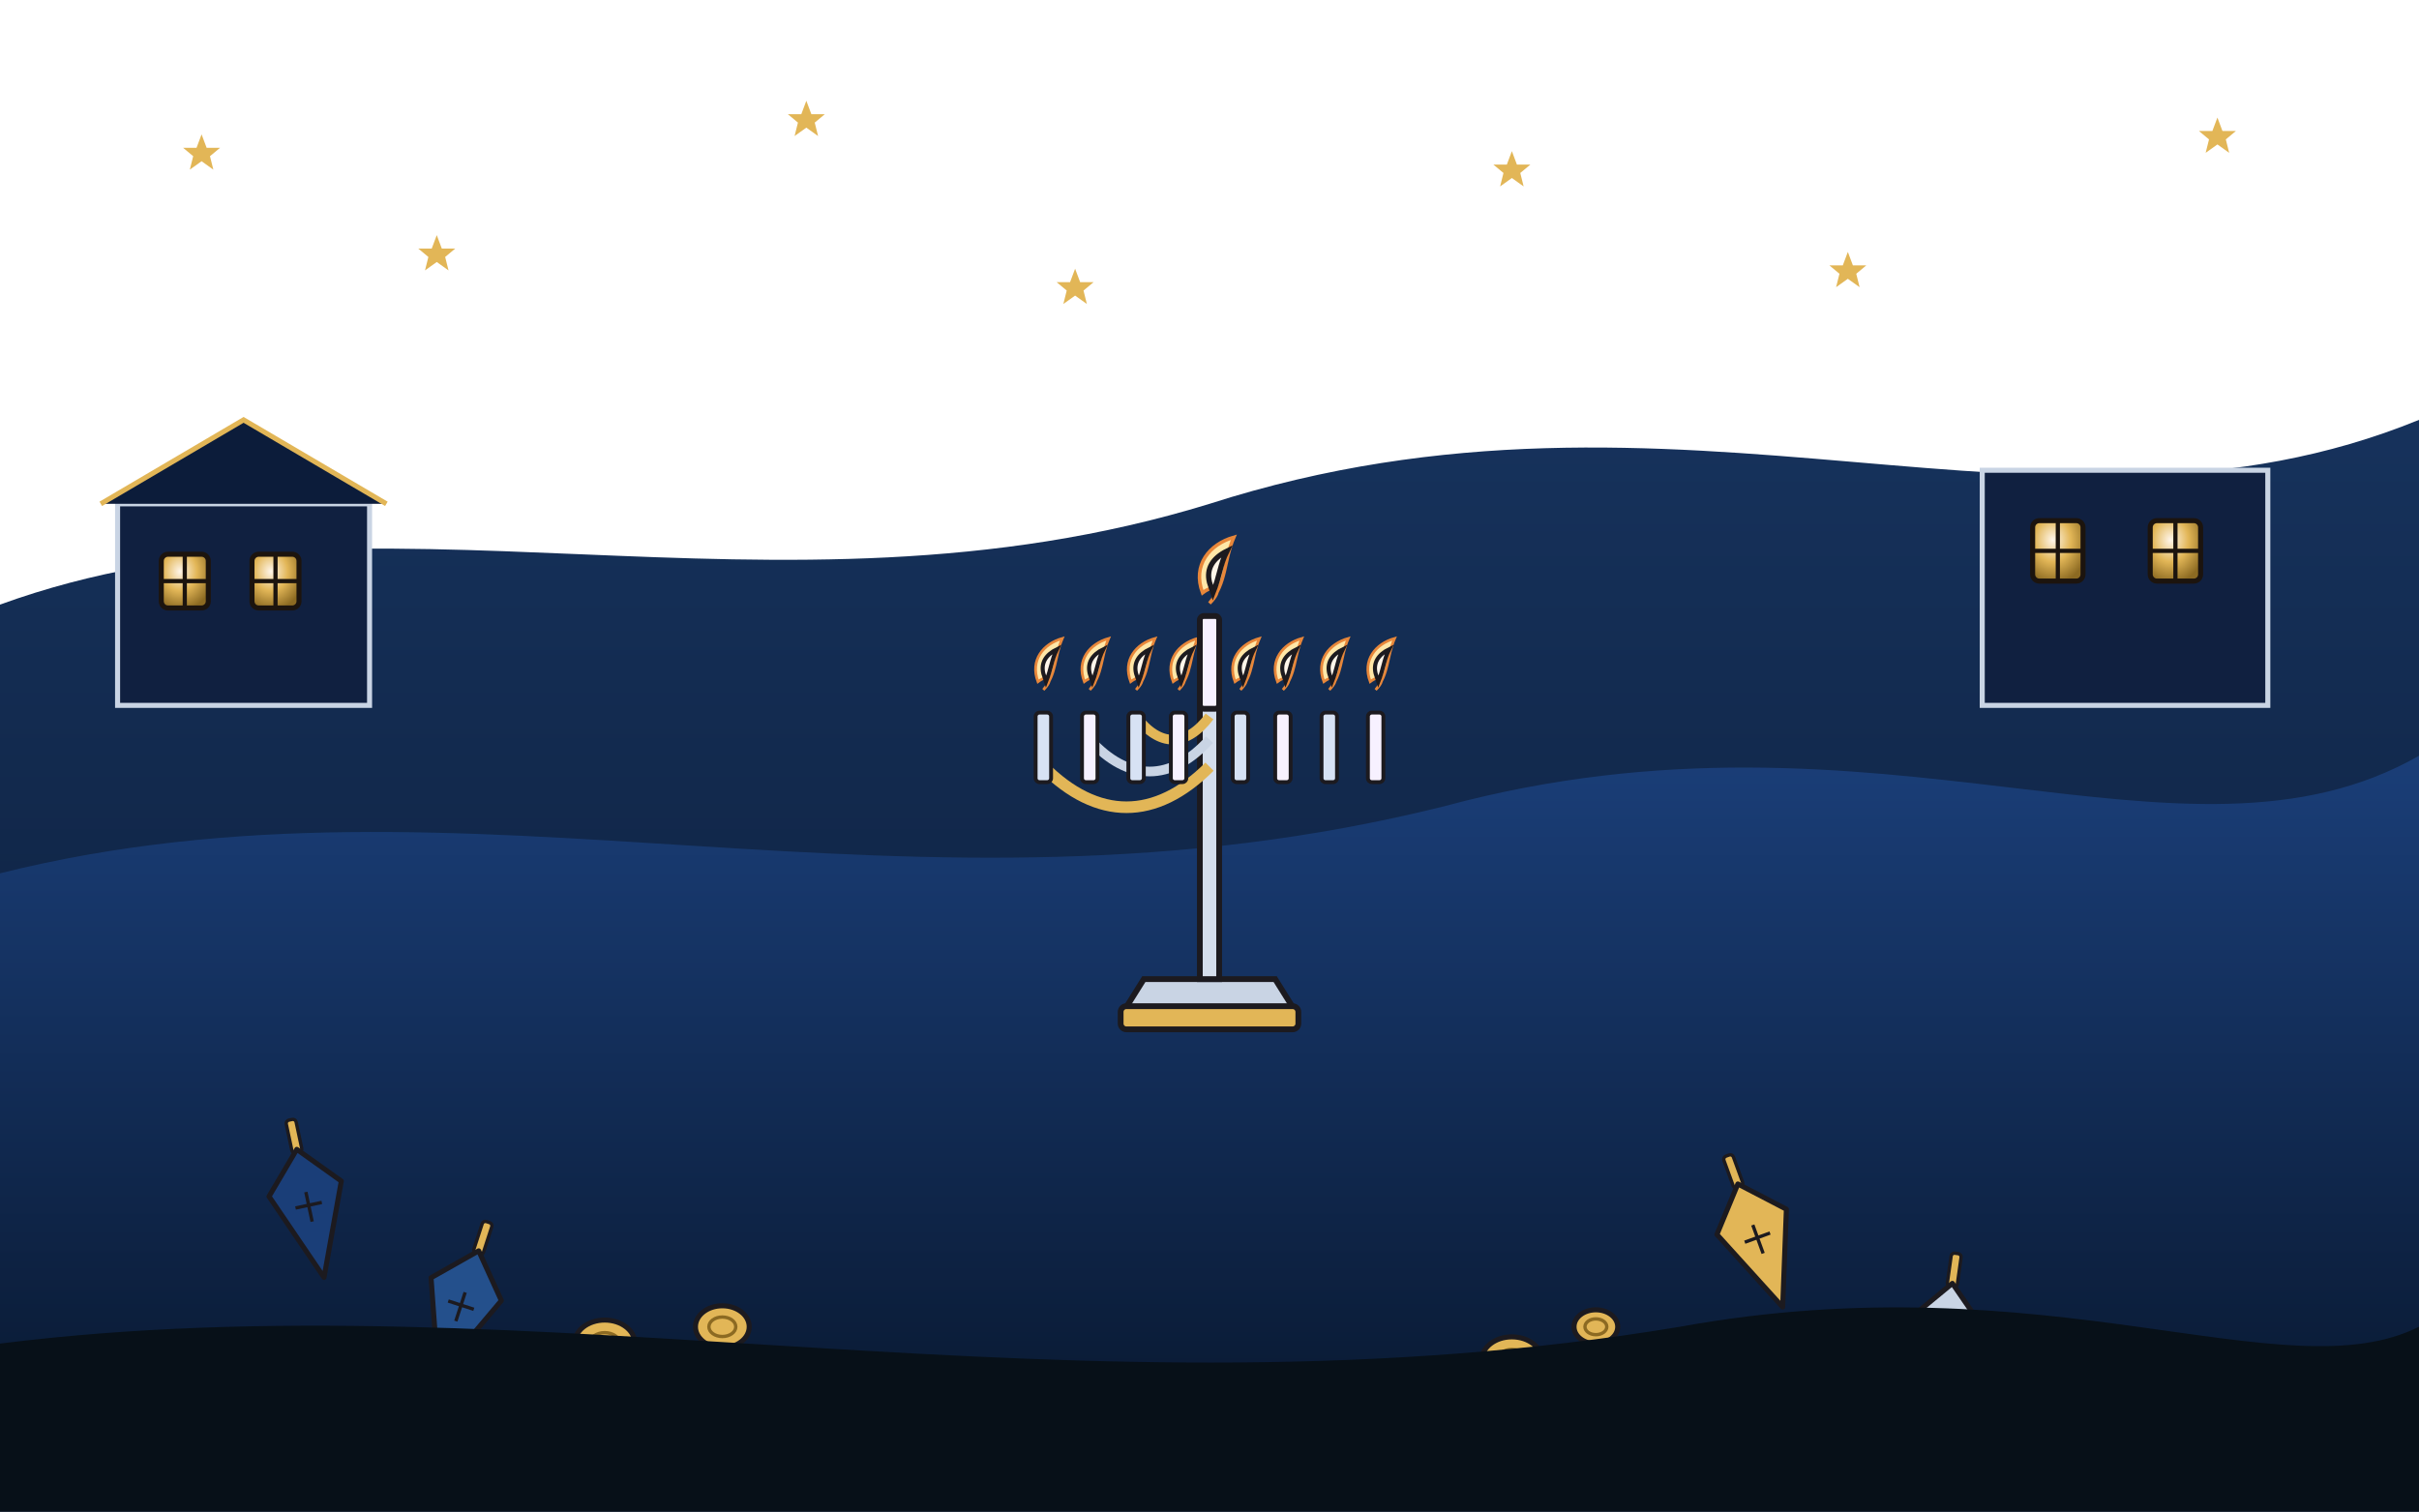
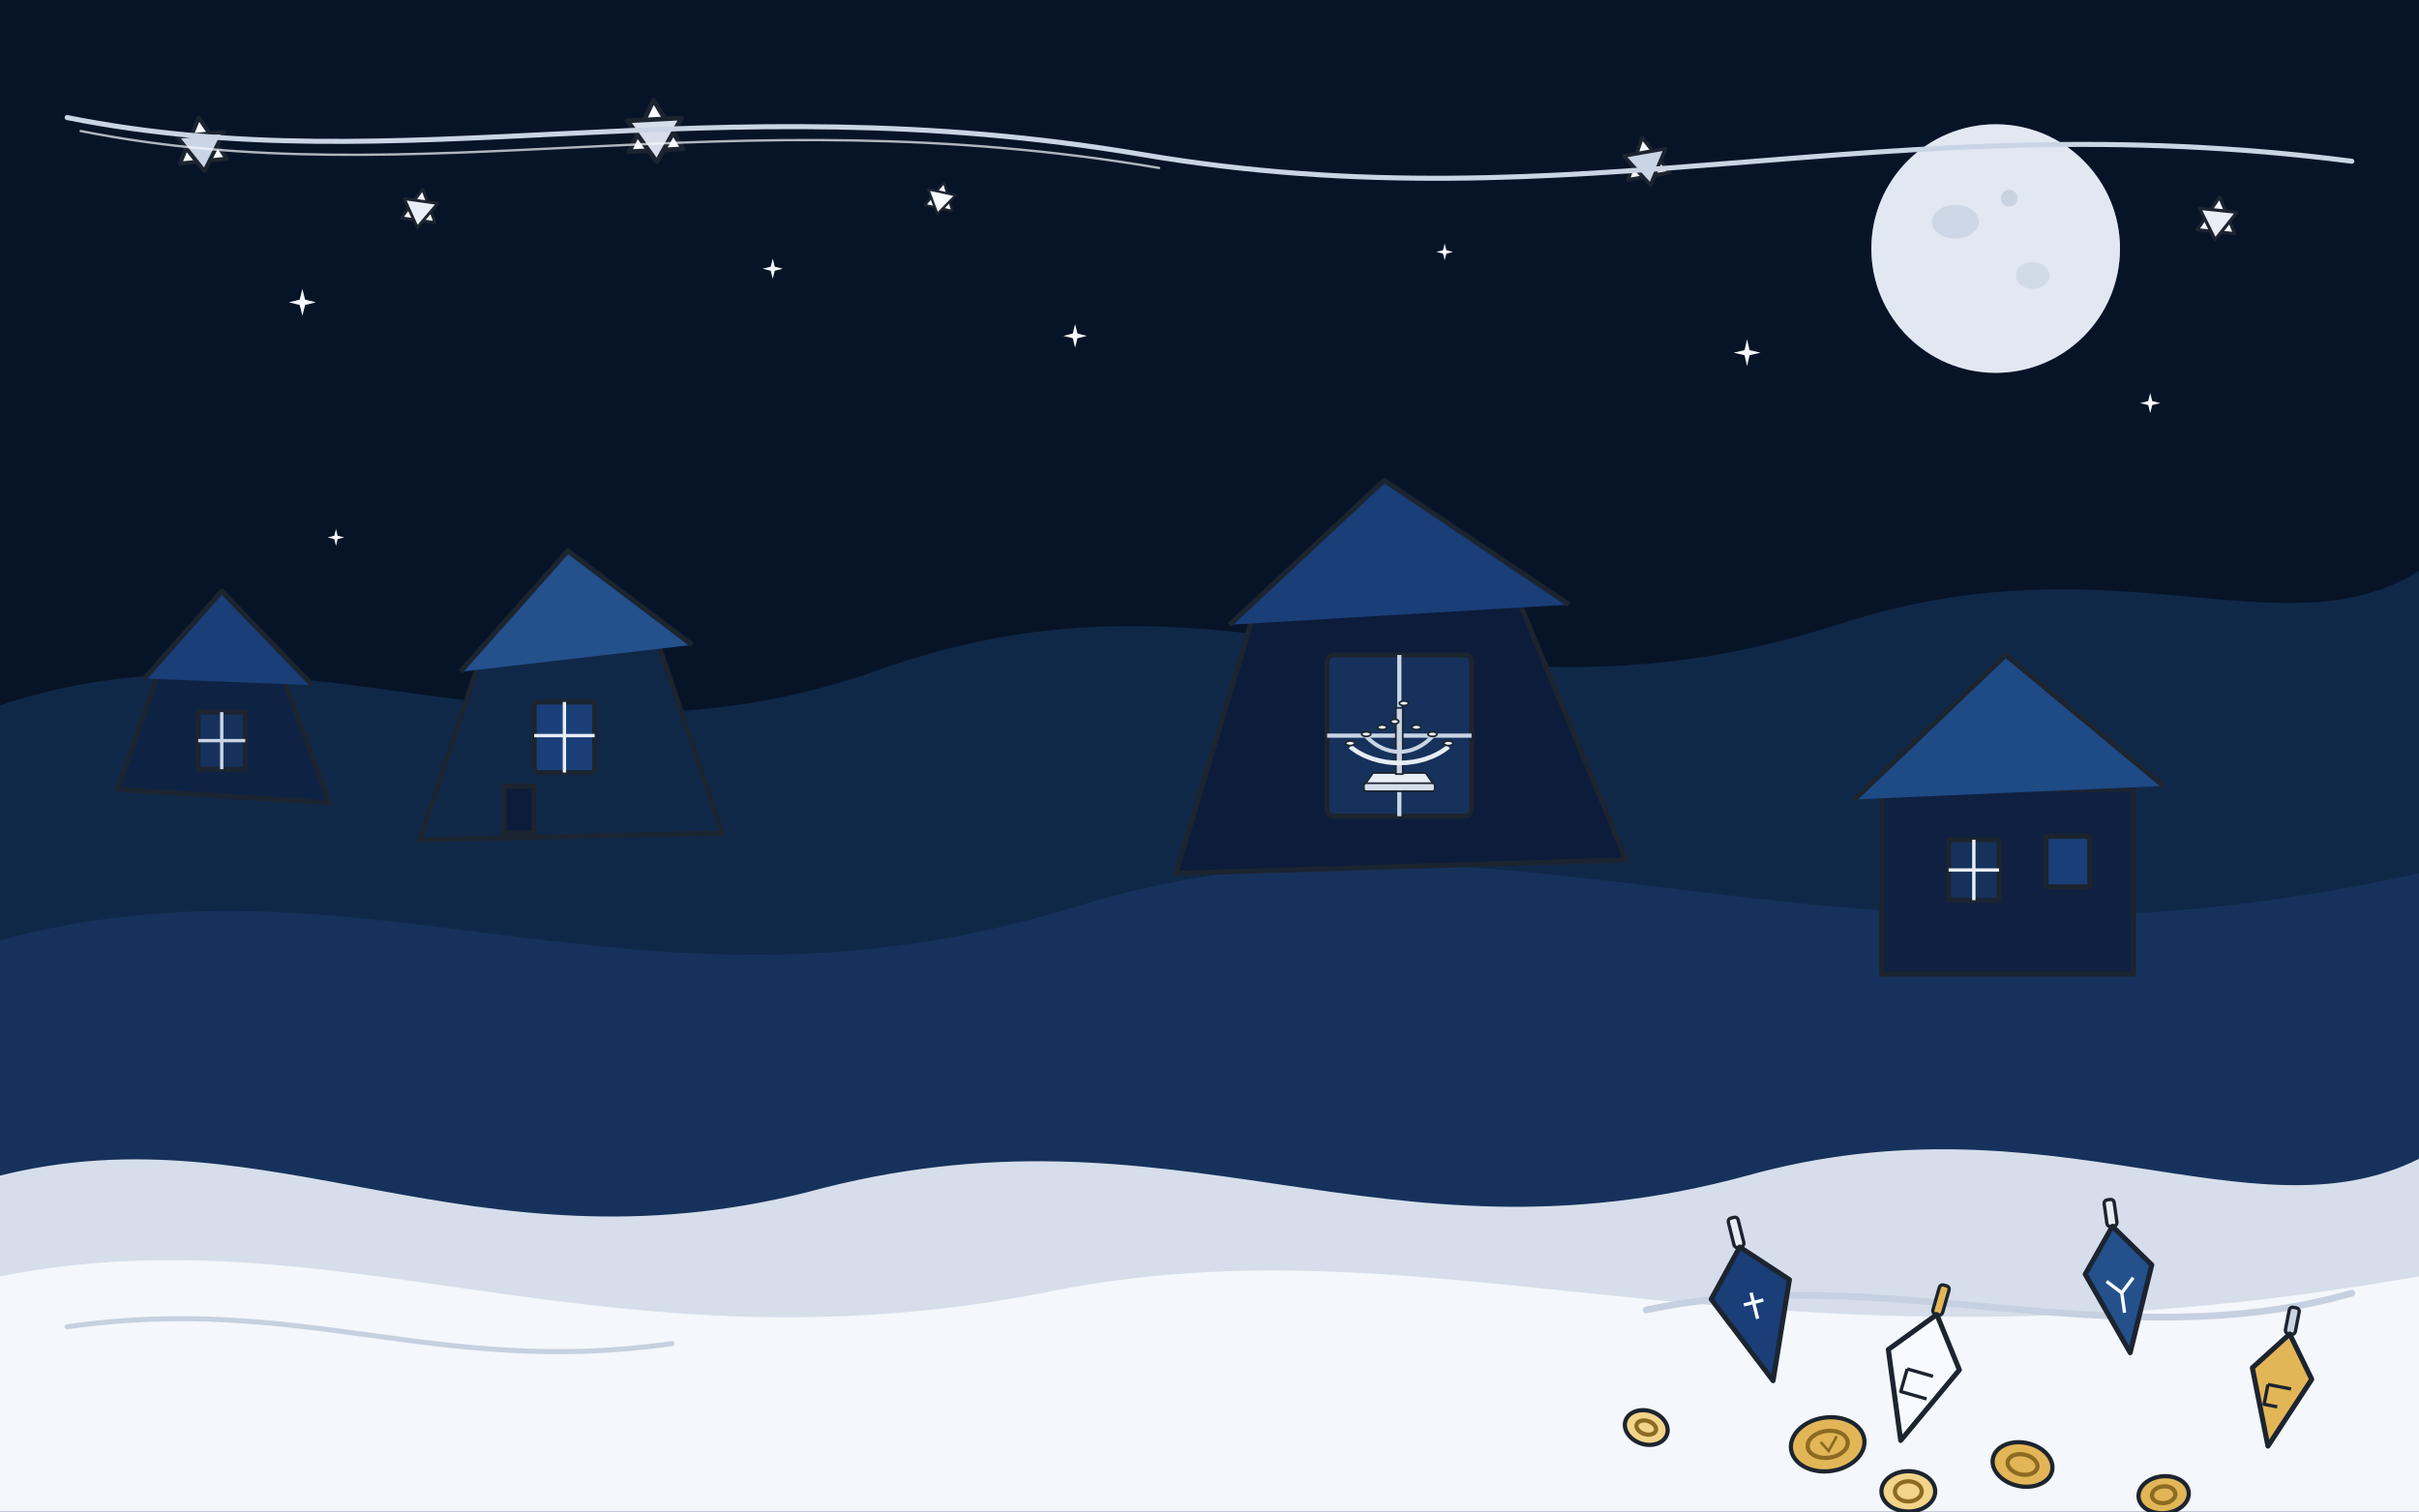
<svg xmlns="http://www.w3.org/2000/svg" viewBox="0 0 1440 900" fill="none" id="scene-site">
-   <defs>
-     <linearGradient id="back" x1="0" y1="0" x2="0" y2="1">
-       <stop offset="0" stop-color="#16325C" />
-       <stop offset="1" stop-color="#0A1830" />
-     </linearGradient>
-     <linearGradient id="mid" x1="0" y1="0" x2="0" y2="1">
-       <stop offset="0" stop-color="#1A3E78" />
-       <stop offset="1" stop-color="#071428" />
-     </linearGradient>
-     <radialGradient id="glow" cx="40%" cy="32%" r="72%">
-       <stop offset="0" stop-color="#FFF6EA" />
-       <stop offset="0.5" stop-color="#E2B657" />
-       <stop offset="1" stop-color="#8C6A22" />
-     </radialGradient>
-   </defs>
-   <path d="M0 360C220 280 460 380 720 300C1000 210 1220 340 1440 250V900H0Z" fill="url(#back)" />
-   <g id="houses">
-     <rect x="70" y="300" width="150" height="120" fill="#102040" stroke="#C9D4E4" stroke-width="3" />
-     <path d="M60 300l85-50 85 50" stroke="#E2B657" stroke-width="3" fill="#0C1C3A" />
-     <rect x="96" y="330" width="28" height="32" rx="4" fill="url(#glow)" stroke="#1C140E" stroke-width="3" />
-     <path d="M110 330v32M96 346h28" stroke="#1C140E" stroke-width="2.5" />
-     <rect x="150" y="330" width="28" height="32" rx="4" fill="url(#glow)" stroke="#1C140E" stroke-width="3" />
-     <path d="M164 330v32M150 346h28" stroke="#1C140E" stroke-width="2.5" />
-     <rect x="1180" y="280" width="170" height="140" fill="#102040" stroke="#C9D4E4" stroke-width="3" />
-     <rect x="1210" y="310" width="30" height="36" rx="4" fill="url(#glow)" stroke="#1C140E" stroke-width="3" />
-     <path d="M1225 310v36M1210 328h30" stroke="#1C140E" stroke-width="2.5" />
-     <rect x="1280" y="310" width="30" height="36" rx="4" fill="url(#glow)" stroke="#1C140E" stroke-width="3" />
-     <path d="M1295 310v36M1280 328h30" stroke="#1C140E" stroke-width="2.5" />
+   <style>
+     .sparkle-twinkle { animation: sparkle-twinkle 2.8s ease-in-out infinite; }
+     .sparkle-twinkle.b { animation-duration: 3.6s; animation-delay: -1.2s; }
+     .sparkle-twinkle.c { animation-duration: 2.2s; animation-delay: -0.6s; }
+     .dreidel-wobble { transform-box: fill-box; transform-origin: center; animation: dreidel-wobble 5.4s ease-in-out infinite; }
+     .dreidel-wobble.b { animation-duration: 6.8s; animation-delay: -2s; }
+     .dreidel-wobble.c { animation-duration: 4.6s; animation-delay: -1s; }
+     @keyframes sparkle-twinkle { 0%, 100% { opacity: 0.28; } 50% { opacity: 1; } }
+     @keyframes dreidel-wobble { 0%, 100% { transform: rotate(-7deg); } 50% { transform: rotate(8deg); } }
+     @media (prefers-reduced-motion: reduce) {
+       .sparkle-twinkle, .dreidel-wobble { animation: none; }
+     }
+   </style>
+   <rect width="1440" height="900" fill="#071428" />
+   <path d="M0 420 C 180 360 320 470 520 400 C 740 320 860 450 1100 370 C 1260 320 1360 390 1440 340 V 900 H 0 Z" fill="#102848" />
+   <path d="M0 560 C 220 500 380 620 640 540 C 900 460 1080 600 1440 520 V 900 H 0 Z" fill="#16325C" />
+   <g id="moon">
+     <circle cx="1188" cy="148" r="74" fill="#E8EEF6" />
+     <circle cx="1188" cy="148" r="74" fill="#D5DEEA" opacity="0.35" />
+     <ellipse cx="1164" cy="132" rx="14" ry="10" fill="#C5D0E0" opacity="0.7" />
+     <ellipse cx="1210" cy="164" rx="10" ry="8" fill="#C5D0E0" opacity="0.55" />
+     <circle cx="1196" cy="118" r="5" fill="#B7C4D6" opacity="0.6" />
  </g>
-   <path d="M0 520C280 450 540 560 860 480C1120 410 1300 530 1440 450V900H0Z" fill="url(#mid)" />
-   <g id="menorah" transform="translate(720 560) scale(1.15)" stroke="#1C1A1F" stroke-width="3">
-     <path d="M-34 20h68l10 16h-88z" fill="#C9D4E4" />
-     <rect x="-46" y="34" width="92" height="12" rx="3" fill="#E2B657" />
-     <rect x="-5" y="-150" width="10" height="170" fill="#D5DEEC" />
-     <path d="M-86 -90c28 28 58 28 86 0" fill="none" stroke="#E2B657" stroke-width="6" />
-     <path d="M-62 -104c20 22 42 22 62 0" fill="none" stroke="#C9D4E4" stroke-width="5" />
-     <path d="M-38 -116c12 16 26 16 38 0" fill="none" stroke="#E2B657" stroke-width="5" />
-     <rect x="-90" y="-118" width="8" height="36" rx="2" fill="#D7E2F4" stroke="#1C1A1F" stroke-width="2" />
-     <g transform="translate(-86 -148) scale(0.7)">
-       <path d="M0 26c10-12 8-24 14-38-14 4-24 16-18 32 8-6 12-2 4 6z" fill="#FFE7A8" stroke="#E8873A" stroke-width="2" />
-       <path d="M2 20c4-10 4-16 8-24-8 4-12 10-10 18z" fill="#FFF6EA" />
+   <g id="star-of-david" fill="#F7FBFF" stroke="#1C2430" stroke-width="2.4" stroke-linejoin="round">
+     <g transform="translate(120 86) rotate(-6)">
+       <path d="M0 -16 L14 10 H-14 Z" />
+       <path d="M0 16 L-14 -6 H14 Z" fill="#C9D4E4" />
    </g>
-     <rect x="-66" y="-118" width="8" height="36" rx="2" fill="#F7F1FF" stroke="#1C1A1F" stroke-width="2" />
-     <g transform="translate(-62 -148) scale(0.7)">
-       <path d="M0 26c10-12 8-24 14-38-14 4-24 16-18 32 8-6 12-2 4 6z" fill="#FFE7A8" stroke="#E8873A" stroke-width="2" />
-       <path d="M2 20c4-10 4-16 8-24-8 4-12 10-10 18z" fill="#FFF6EA" />
+     <g transform="translate(250 124) scale(0.72) rotate(8)">
+       <path d="M0 -16 L14 10 H-14 Z" />
+       <path d="M0 16 L-14 -6 H14 Z" fill="#E8EEF6" />
    </g>
-     <rect x="-42" y="-118" width="8" height="36" rx="2" fill="#D7E2F4" stroke="#1C1A1F" stroke-width="2" />
-     <g transform="translate(-38 -148) scale(0.7)">
-       <path d="M0 26c10-12 8-24 14-38-14 4-24 16-18 32 8-6 12-2 4 6z" fill="#FFE7A8" stroke="#E8873A" stroke-width="2" />
-       <path d="M2 20c4-10 4-16 8-24-8 4-12 10-10 18z" fill="#FFF6EA" />
+     <g transform="translate(390 78) scale(1.15) rotate(-3)">
+       <path d="M0 -16 L14 10 H-14 Z" />
+       <path d="M0 16 L-14 -6 H14 Z" fill="#D5DEEA" />
    </g>
-     <rect x="-20" y="-118" width="8" height="36" rx="2" fill="#F7F1FF" stroke="#1C1A1F" stroke-width="2" />
-     <g transform="translate(-16 -148) scale(0.7)">
-       <path d="M0 26c10-12 8-24 14-38-14 4-24 16-18 32 8-6 12-2 4 6z" fill="#FFE7A8" stroke="#E8873A" stroke-width="2" />
-       <path d="M2 20c4-10 4-16 8-24-8 4-12 10-10 18z" fill="#FFF6EA" />
+     <g transform="translate(560 118) scale(0.6) rotate(12)">
+       <path d="M0 -16 L14 10 H-14 Z" />
+       <path d="M0 16 L-14 -6 H14 Z" fill="#F7FBFF" />
    </g>
-     <rect x="12" y="-118" width="8" height="36" rx="2" fill="#D7E2F4" stroke="#1C1A1F" stroke-width="2" />
-     <g transform="translate(16 -148) scale(0.7)">
-       <path d="M0 26c10-12 8-24 14-38-14 4-24 16-18 32 8-6 12-2 4 6z" fill="#FFE7A8" stroke="#E8873A" stroke-width="2" />
-       <path d="M2 20c4-10 4-16 8-24-8 4-12 10-10 18z" fill="#FFF6EA" />
+     <g transform="translate(980 96) scale(0.9) rotate(-10)">
+       <path d="M0 -16 L14 10 H-14 Z" />
+       <path d="M0 16 L-14 -6 H14 Z" fill="#C9D4E4" />
    </g>
-     <rect x="34" y="-118" width="8" height="36" rx="2" fill="#F7F1FF" stroke="#1C1A1F" stroke-width="2" />
-     <g transform="translate(38 -148) scale(0.7)">
-       <path d="M0 26c10-12 8-24 14-38-14 4-24 16-18 32 8-6 12-2 4 6z" fill="#FFE7A8" stroke="#E8873A" stroke-width="2" />
-       <path d="M2 20c4-10 4-16 8-24-8 4-12 10-10 18z" fill="#FFF6EA" />
-     </g>
-     <rect x="58" y="-118" width="8" height="36" rx="2" fill="#D7E2F4" stroke="#1C1A1F" stroke-width="2" />
-     <g transform="translate(62 -148) scale(0.7)">
-       <path d="M0 26c10-12 8-24 14-38-14 4-24 16-18 32 8-6 12-2 4 6z" fill="#FFE7A8" stroke="#E8873A" stroke-width="2" />
-       <path d="M2 20c4-10 4-16 8-24-8 4-12 10-10 18z" fill="#FFF6EA" />
-     </g>
-     <rect x="82" y="-118" width="8" height="36" rx="2" fill="#F7F1FF" stroke="#1C1A1F" stroke-width="2" />
-     <g transform="translate(86 -148) scale(0.7)">
-       <path d="M0 26c10-12 8-24 14-38-14 4-24 16-18 32 8-6 12-2 4 6z" fill="#FFE7A8" stroke="#E8873A" stroke-width="2" />
-       <path d="M2 20c4-10 4-16 8-24-8 4-12 10-10 18z" fill="#FFF6EA" />
-     </g>
-     <rect x="-5" y="-168" width="10" height="48" rx="2" fill="#F7F1FF" />
-     <g transform="translate(0 -198) scale(0.9)">
-       <path d="M0 26c10-12 8-24 14-38-14 4-24 16-18 32 8-6 12-2 4 6z" fill="#FFE7A8" stroke="#E8873A" stroke-width="2" />
-       <path d="M2 20c4-10 4-16 8-24-8 4-12 10-10 18z" fill="#FFF6EA" />
+     <g transform="translate(1320 130) scale(0.8) rotate(6)">
+       <path d="M0 -16 L14 10 H-14 Z" />
+       <path d="M0 16 L-14 -6 H14 Z" fill="#E8EEF6" />
    </g>
  </g>
-   <g id="dreidel" transform="translate(180 700) rotate(-12)">
-     <rect x="-3" y="-34" width="6" height="20" rx="2" fill="#E2B657" stroke="#1C1A1F" stroke-width="2" />
-     <path d="M0 -16 L22 8 L0 62 L-22 8 Z" fill="#1A3E78" stroke="#1C1A1F" stroke-width="3" stroke-linejoin="round" />
-     <path d="M-8 18h16M0 10v18" stroke="#1C1A1F" stroke-width="2" />
+   <path d="M40 70 C 240 110 420 48 680 92 C 940 136 1120 60 1400 96" stroke="#C9D4E4" stroke-width="3" stroke-linecap="round" />
+   <path d="M48 78 C 250 118 430 56 690 100" stroke="#F7FBFF" stroke-width="1.4" stroke-linecap="round" opacity="0.7" />
+   <g id="houses" stroke="#1C2430" stroke-width="3" stroke-linejoin="round">
+     <path d="M70 470 L98 390 L168 402 L196 478 Z" fill="#0E2244" />
+     <path d="M86 404 L132 352 L186 408" fill="#1A3E78" />
+     <rect x="118" y="424" width="28" height="34" fill="#16325C" />
+     <path d="M132 424 v34 M118 441 h28" stroke="#C9D4E4" stroke-width="2" />
+     <path d="M250 500 L286 392 L390 378 L430 496 Z" fill="#102848" />
+     <path d="M274 400 L338 328 L412 384" fill="#24508C" />
+     <rect x="318" y="418" width="36" height="42" rx="2" fill="#1A3E78" />
+     <path d="M336 418 v42 M318 438 h36" stroke="#E8EEF6" stroke-width="2" />
+     <rect x="300" y="468" width="18" height="28" fill="#0C1C3A" />
+     <path d="M700 520 L748 360 L900 348 L968 512 Z" fill="#0C1C3A" />
+     <path d="M732 372 L824 286 L934 360" fill="#1A3E78" />
+     <rect x="790" y="390" width="86" height="96" rx="4" fill="#16325C" />
+     <path d="M833 390 v96 M790 438 h86" stroke="#C9D4E4" stroke-width="2.5" />
+     <rect x="1120" y="470" width="150" height="110" fill="#102040" />
+     <path d="M1104 476 L1194 390 L1288 468" fill="#1E4A86" />
+     <rect x="1160" y="500" width="30" height="36" fill="#16325C" />
+     <path d="M1175 500 v36 M1160 518 h30" stroke="#E8EEF6" stroke-width="2" />
+     <rect x="1218" y="498" width="26" height="30" fill="#1A3E78" />
  </g>
-   <g id="dreidel" transform="translate(280 760) rotate(18)">
-     <rect x="-3" y="-34" width="6" height="20" rx="2" fill="#E2B657" stroke="#1C1A1F" stroke-width="2" />
-     <path d="M0 -16 L22 8 L0 62 L-22 8 Z" fill="#24508C" stroke="#1C1A1F" stroke-width="3" stroke-linejoin="round" />
-     <path d="M-8 18h16M0 10v18" stroke="#1C1A1F" stroke-width="2" />
+   <g id="menorah" transform="translate(833 448) scale(0.34)" stroke="#1C2430" stroke-width="3">
+     <path d="M-46 36 h92 l14 20 h-120 z" fill="#E8EEF6" />
+     <rect x="-62" y="54" width="124" height="14" rx="4" fill="#D5DEEA" />
+     <rect x="-6" y="-78" width="12" height="116" fill="#C9D4E4" />
+     <path d="M-86 -10 C-40 28 40 28 86 -10" fill="none" stroke="#E8EEF6" stroke-width="8" />
+     <path d="M-58 -28 C-24 8 24 8 58 -28" fill="none" stroke="#C9D4E4" stroke-width="7" />
+     <ellipse cx="-86" cy="-16" rx="8" ry="4" fill="#F7FBFF" />
+     <ellipse cx="-58" cy="-32" rx="8" ry="4" fill="#F7FBFF" />
+     <ellipse cx="-30" cy="-44" rx="8" ry="4" fill="#F7FBFF" />
+     <ellipse cx="-8" cy="-54" rx="7" ry="4" fill="#F7FBFF" />
+     <ellipse cx="8" cy="-86" rx="8" ry="4" fill="#F7FBFF" />
+     <ellipse cx="30" cy="-44" rx="8" ry="4" fill="#F7FBFF" />
+     <ellipse cx="58" cy="-32" rx="8" ry="4" fill="#F7FBFF" />
+     <ellipse cx="86" cy="-16" rx="8" ry="4" fill="#F7FBFF" />
  </g>
-   <g id="dreidel" transform="translate(1040 720) rotate(-20)">
-     <rect x="-3" y="-34" width="6" height="20" rx="2" fill="#E2B657" stroke="#1C1A1F" stroke-width="2" />
-     <path d="M0 -16 L22 8 L0 62 L-22 8 Z" fill="#E2B657" stroke="#1C1A1F" stroke-width="3" stroke-linejoin="round" />
-     <path d="M-8 18h16M0 10v18" stroke="#1C1A1F" stroke-width="2" />
+   <path d="M0 700 C 160 660 280 760 480 710 C 700 650 820 760 1040 700 C 1220 650 1340 740 1440 690 V 900 H 0 Z" fill="#D5DEEA" />
+   <path d="M0 760 C 200 720 360 820 620 770 C 860 720 1040 830 1440 760 V 900 H 0 Z" fill="#F4F7FB" />
+   <path d="M40 790 C 180 770 260 820 400 800" stroke="#C5D0E0" stroke-width="3" stroke-linecap="round" />
+   <path d="M980 780 C 1120 750 1260 810 1400 770" stroke="#C5D0E0" stroke-width="4" stroke-linecap="round" />
+   <g id="dreidel" stroke="#1C2430" stroke-linejoin="round">
+     <g transform="translate(1040 760) rotate(-14)">
+       <g class="dreidel-wobble">
+         <rect x="-3" y="-36" width="6" height="18" rx="2" fill="#E8EEF6" stroke-width="2" />
+         <path d="M0 -18 L24 8 L0 64 L-24 8 Z" fill="#1A3E78" stroke-width="3" />
+         <path d="M-6 16 h12 M0 10 v16" stroke="#F7FBFF" stroke-width="2" fill="none" />
+       </g>
+     </g>
+     <g transform="translate(1148 800) rotate(16)">
+       <g class="dreidel-wobble b">
+         <rect x="-3" y="-36" width="6" height="18" rx="2" fill="#E2B657" stroke-width="2" />
+         <path d="M0 -18 L22 10 L0 60 L-22 10 Z" fill="#F7FBFF" stroke-width="3" />
+         <path d="M-8 18 h16 M-8 18 v14 h16" stroke="#1C2430" stroke-width="2" fill="none" />
+       </g>
+     </g>
+     <g transform="translate(1260 748) rotate(-8)">
+       <g class="dreidel-wobble c">
+         <rect x="-3" y="-34" width="6" height="16" rx="2" fill="#E8EEF6" stroke-width="2" />
+         <path d="M0 -18 L20 8 L0 58 L-20 8 Z" fill="#24508C" stroke-width="3" />
+         <path d="M-8 14 l8 8 l8 -8 M0 22 v12" stroke="#F7FBFF" stroke-width="2" fill="none" />
+       </g>
+     </g>
+     <g transform="translate(1360 810) rotate(11)">
+       <g class="dreidel-wobble">
+         <rect x="-3" y="-32" width="6" height="16" rx="2" fill="#C9D4E4" stroke-width="2" />
+         <path d="M0 -16 L18 8 L0 52 L-18 8 Z" fill="#E2B657" stroke-width="3" />
+         <path d="M-7 16 h14 M-7 16 v12 h8" stroke="#1C2430" stroke-width="2" fill="none" />
+       </g>
+     </g>
  </g>
-   <g id="dreidel" transform="translate(1160 780) rotate(8)">
-     <rect x="-3" y="-34" width="6" height="20" rx="2" fill="#E2B657" stroke="#1C1A1F" stroke-width="2" />
-     <path d="M0 -16 L22 8 L0 62 L-22 8 Z" fill="#C9D4E4" stroke="#1C1A1F" stroke-width="3" stroke-linejoin="round" />
-     <path d="M-8 18h16M0 10v18" stroke="#1C1A1F" stroke-width="2" />
+   <g id="gelt" stroke="#1C2430" stroke-width="2.5">
+     <g transform="translate(1088 860) rotate(-8)">
+       <ellipse cx="0" cy="0" rx="22" ry="16" fill="#E2B657" />
+       <ellipse cx="0" cy="0" rx="12" ry="8" fill="none" stroke="#8C6A22" />
+       <path d="M-4 -2 l4 6 l6 -8" stroke="#8C6A22" stroke-width="1.6" fill="none" />
+     </g>
+     <g transform="translate(1136 888)">
+       <ellipse cx="0" cy="0" rx="16" ry="12" fill="#F2D48A" />
+       <ellipse cx="0" cy="0" rx="8" ry="6" fill="none" stroke="#8C6A22" />
+     </g>
+     <g transform="translate(1204 872) rotate(12)">
+       <ellipse cx="0" cy="0" rx="18" ry="13" fill="#E2B657" />
+       <ellipse cx="0" cy="0" rx="9" ry="6" fill="none" stroke="#8C6A22" />
+     </g>
+     <g transform="translate(1288 890) rotate(-6)">
+       <ellipse cx="0" cy="0" rx="15" ry="11" fill="#E2B657" />
+       <ellipse cx="0" cy="0" rx="7" ry="5" fill="none" stroke="#8C6A22" />
+     </g>
+     <g transform="translate(980 850) rotate(18)">
+       <ellipse cx="0" cy="0" rx="13" ry="10" fill="#F2D48A" />
+       <ellipse cx="0" cy="0" rx="6" ry="4" fill="none" stroke="#8C6A22" />
+     </g>
  </g>
-   <g id="gelt">
-     <ellipse cx="360" cy="800" rx="18" ry="14.0" fill="#E2B657" stroke="#1C1A1F" stroke-width="3" />
-     <ellipse cx="360" cy="800" rx="9.0" ry="6.5" fill="none" stroke="#8C6A22" stroke-width="2" />
-   </g>
-   <g id="gelt">
-     <ellipse cx="400" cy="820" rx="14" ry="10.9" fill="#E2B657" stroke="#1C1A1F" stroke-width="3" />
-     <ellipse cx="400" cy="820" rx="7.0" ry="5.0" fill="none" stroke="#8C6A22" stroke-width="2" />
-   </g>
-   <g id="gelt">
-     <ellipse cx="430" cy="790" rx="16" ry="12.5" fill="#E2B657" stroke="#1C1A1F" stroke-width="3" />
-     <ellipse cx="430" cy="790" rx="8.0" ry="5.8" fill="none" stroke="#8C6A22" stroke-width="2" />
-   </g>
-   <g id="gelt">
-     <ellipse cx="900" cy="810" rx="18" ry="14.0" fill="#E2B657" stroke="#1C1A1F" stroke-width="3" />
-     <ellipse cx="900" cy="810" rx="9.0" ry="6.5" fill="none" stroke="#8C6A22" stroke-width="2" />
-   </g>
-   <g id="gelt">
-     <ellipse cx="950" cy="790" rx="13" ry="10.1" fill="#E2B657" stroke="#1C1A1F" stroke-width="3" />
-     <ellipse cx="950" cy="790" rx="6.5" ry="4.7" fill="none" stroke="#8C6A22" stroke-width="2" />
-   </g>
-   <g id="gelt">
-     <ellipse cx="990" cy="824" rx="16" ry="12.5" fill="#E2B657" stroke="#1C1A1F" stroke-width="3" />
-     <ellipse cx="990" cy="824" rx="8.0" ry="5.8" fill="none" stroke="#8C6A22" stroke-width="2" />
-   </g>
-   <path d="M0 800C320 760 640 850 1000 790C1220 750 1360 830 1440 790V900H0Z" fill="#071018" />
-   <g id="stars" fill="#E2B657">
-     <path d="M120 80l3 8h8l-6 5 2 8-7-5-7 5 2-8-6-5h8z" />
-     <path d="M260 140l3 8h8l-6 5 2 8-7-5-7 5 2-8-6-5h8z" />
-     <path d="M480 60l3 8h8l-6 5 2 8-7-5-7 5 2-8-6-5h8z" />
-     <path d="M640 160l3 8h8l-6 5 2 8-7-5-7 5 2-8-6-5h8z" />
-     <path d="M900 90l3 8h8l-6 5 2 8-7-5-7 5 2-8-6-5h8z" />
-     <path d="M1100 150l3 8h8l-6 5 2 8-7-5-7 5 2-8-6-5h8z" />
-     <path d="M1320 70l3 8h8l-6 5 2 8-7-5-7 5 2-8-6-5h8z" />
+   <g fill="#F7FBFF">
+     <g class="sparkle-twinkle" transform="translate(180 180)">
+       <path d="M0 -8 L1.6 -1.6 L8 0 L1.6 1.6 L0 8 L-1.6 1.6 L-8 0 L-1.6 -1.6 Z" />
+     </g>
+     <g class="sparkle-twinkle b" transform="translate(460 160)">
+       <path d="M0 -6 L1.2 -1.2 L6 0 L1.2 1.2 L0 6 L-1.2 1.2 L-6 0 L-1.2 -1.2 Z" />
+     </g>
+     <g class="sparkle-twinkle c" transform="translate(640 200)">
+       <path d="M0 -7 L1.4 -1.4 L7 0 L1.4 1.4 L0 7 L-1.4 1.4 L-7 0 L-1.4 -1.4 Z" />
+     </g>
+     <g class="sparkle-twinkle" transform="translate(860 150)">
+       <path d="M0 -5 L1 -1 L5 0 L1 1 L0 5 L-1 1 L-5 0 L-1 -1 Z" />
+     </g>
+     <g class="sparkle-twinkle b" transform="translate(1040 210)">
+       <path d="M0 -8 L1.5 -1.5 L8 0 L1.5 1.5 L0 8 L-1.5 1.5 L-8 0 L-1.5 -1.5 Z" />
+     </g>
+     <g class="sparkle-twinkle c" transform="translate(200 320)">
+       <path d="M0 -5 L1 -1 L5 0 L1 1 L0 5 L-1 1 L-5 0 L-1 -1 Z" />
+     </g>
+     <g class="sparkle-twinkle" transform="translate(1280 240)">
+       <path d="M0 -6 L1.2 -1.2 L6 0 L1.2 1.2 L0 6 L-1.2 1.2 L-6 0 L-1.2 -1.2 Z" />
+     </g>
  </g>
</svg>
